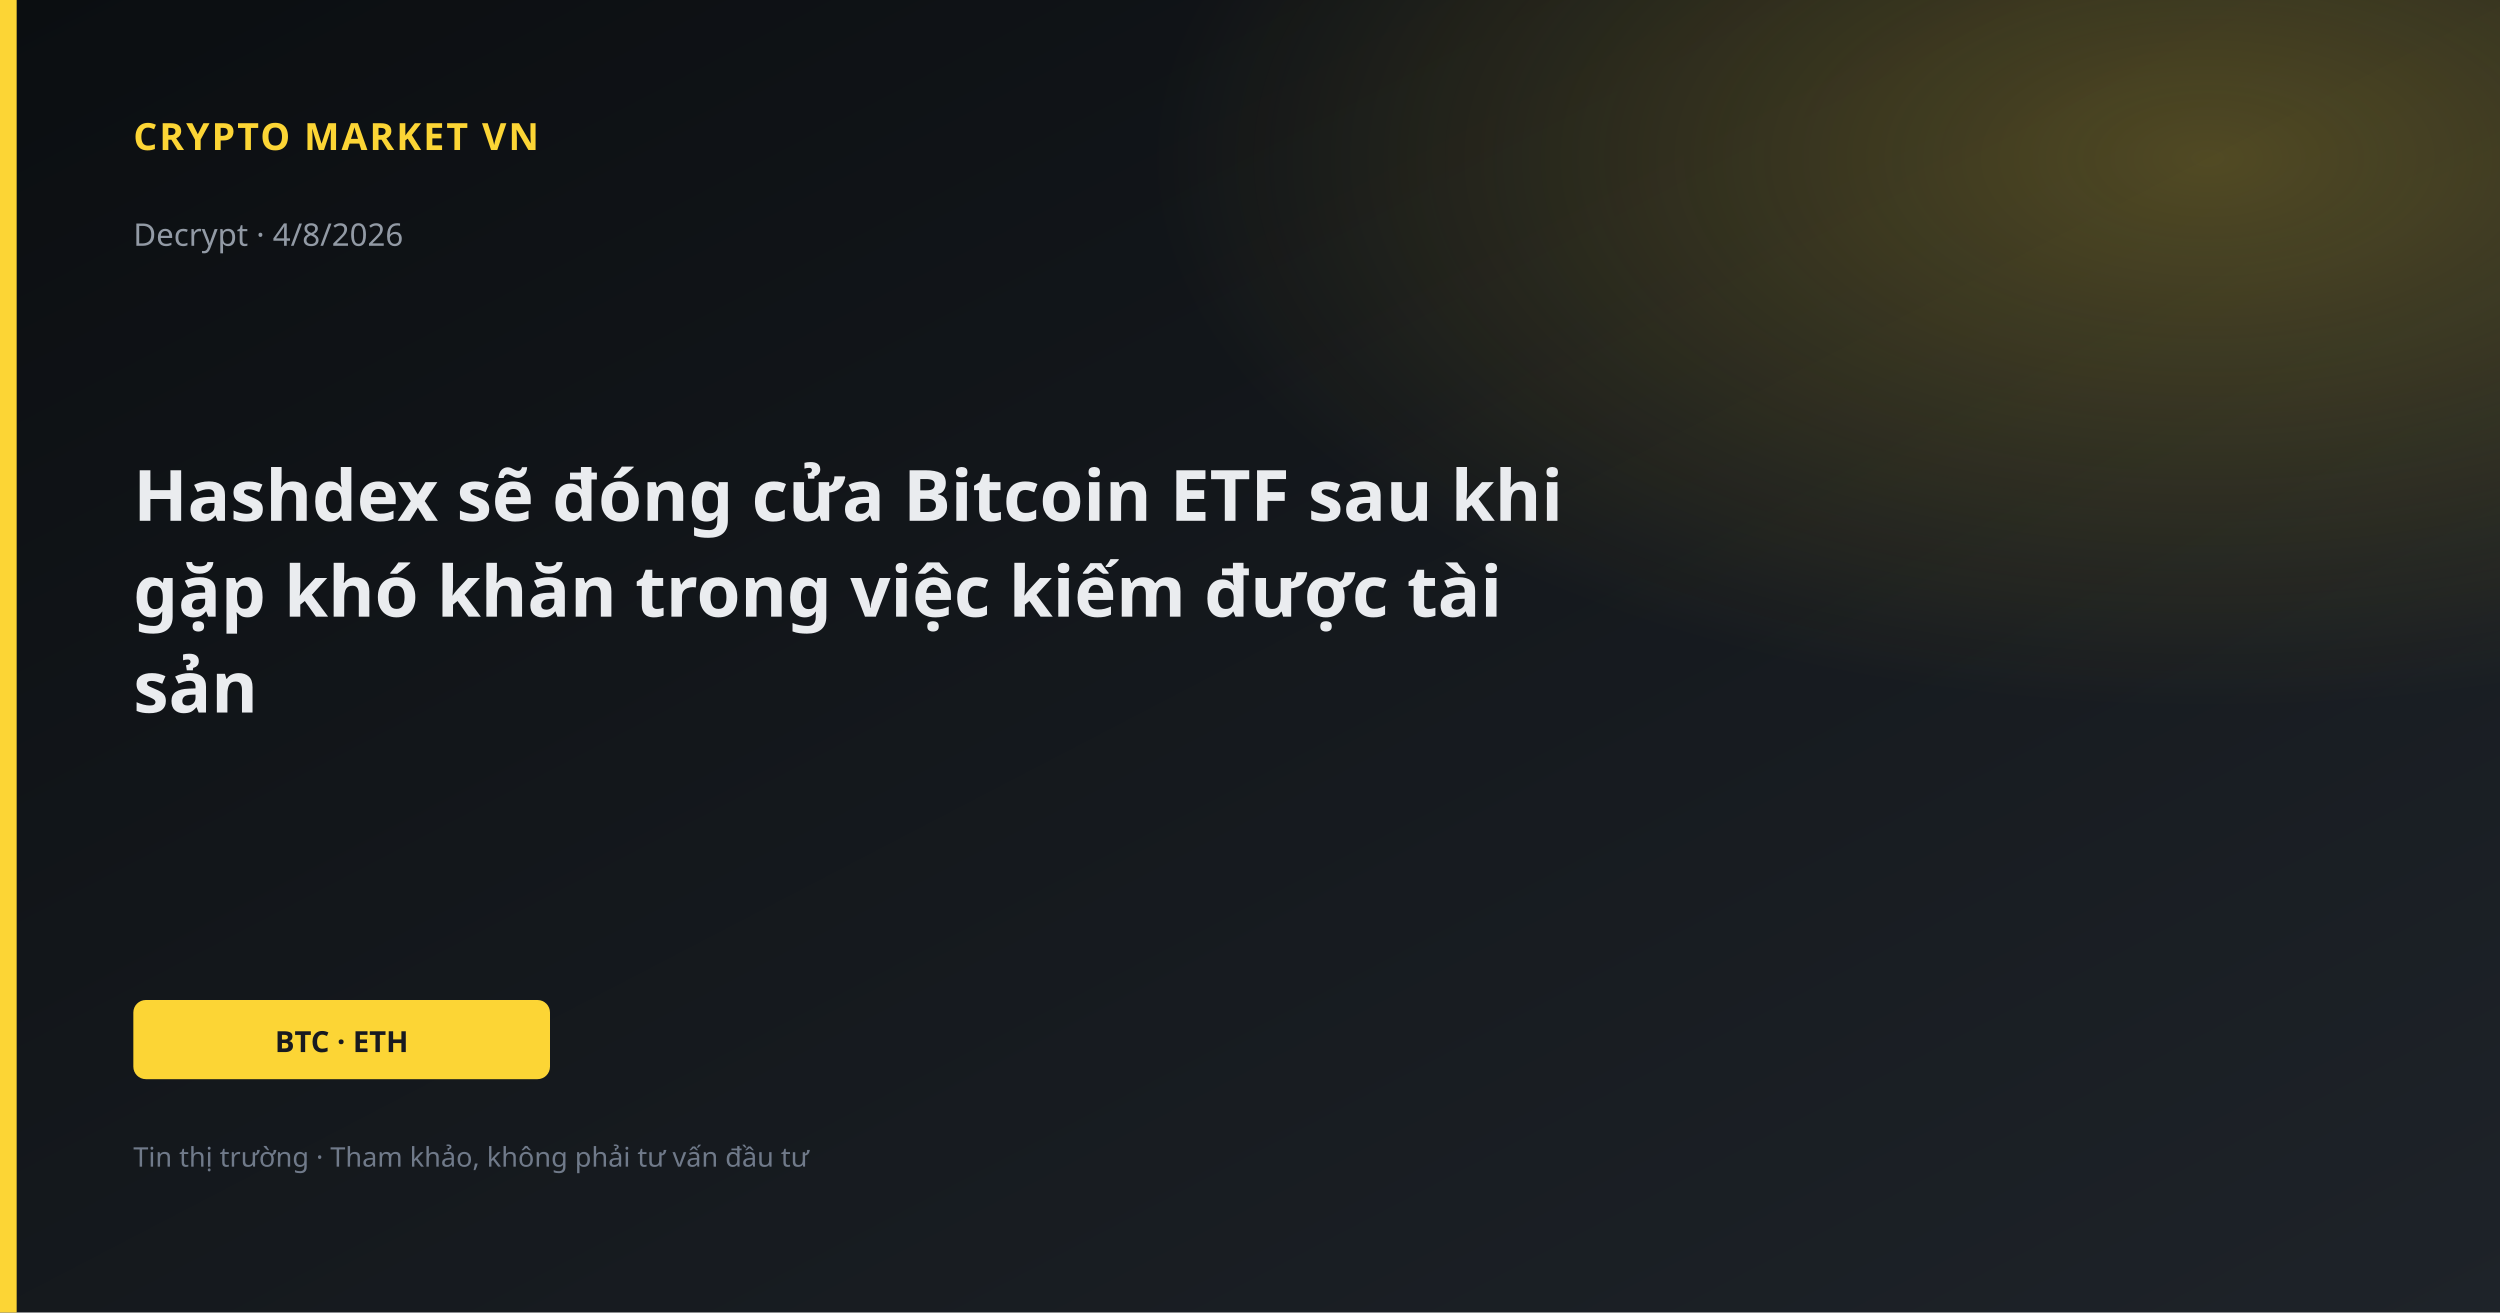
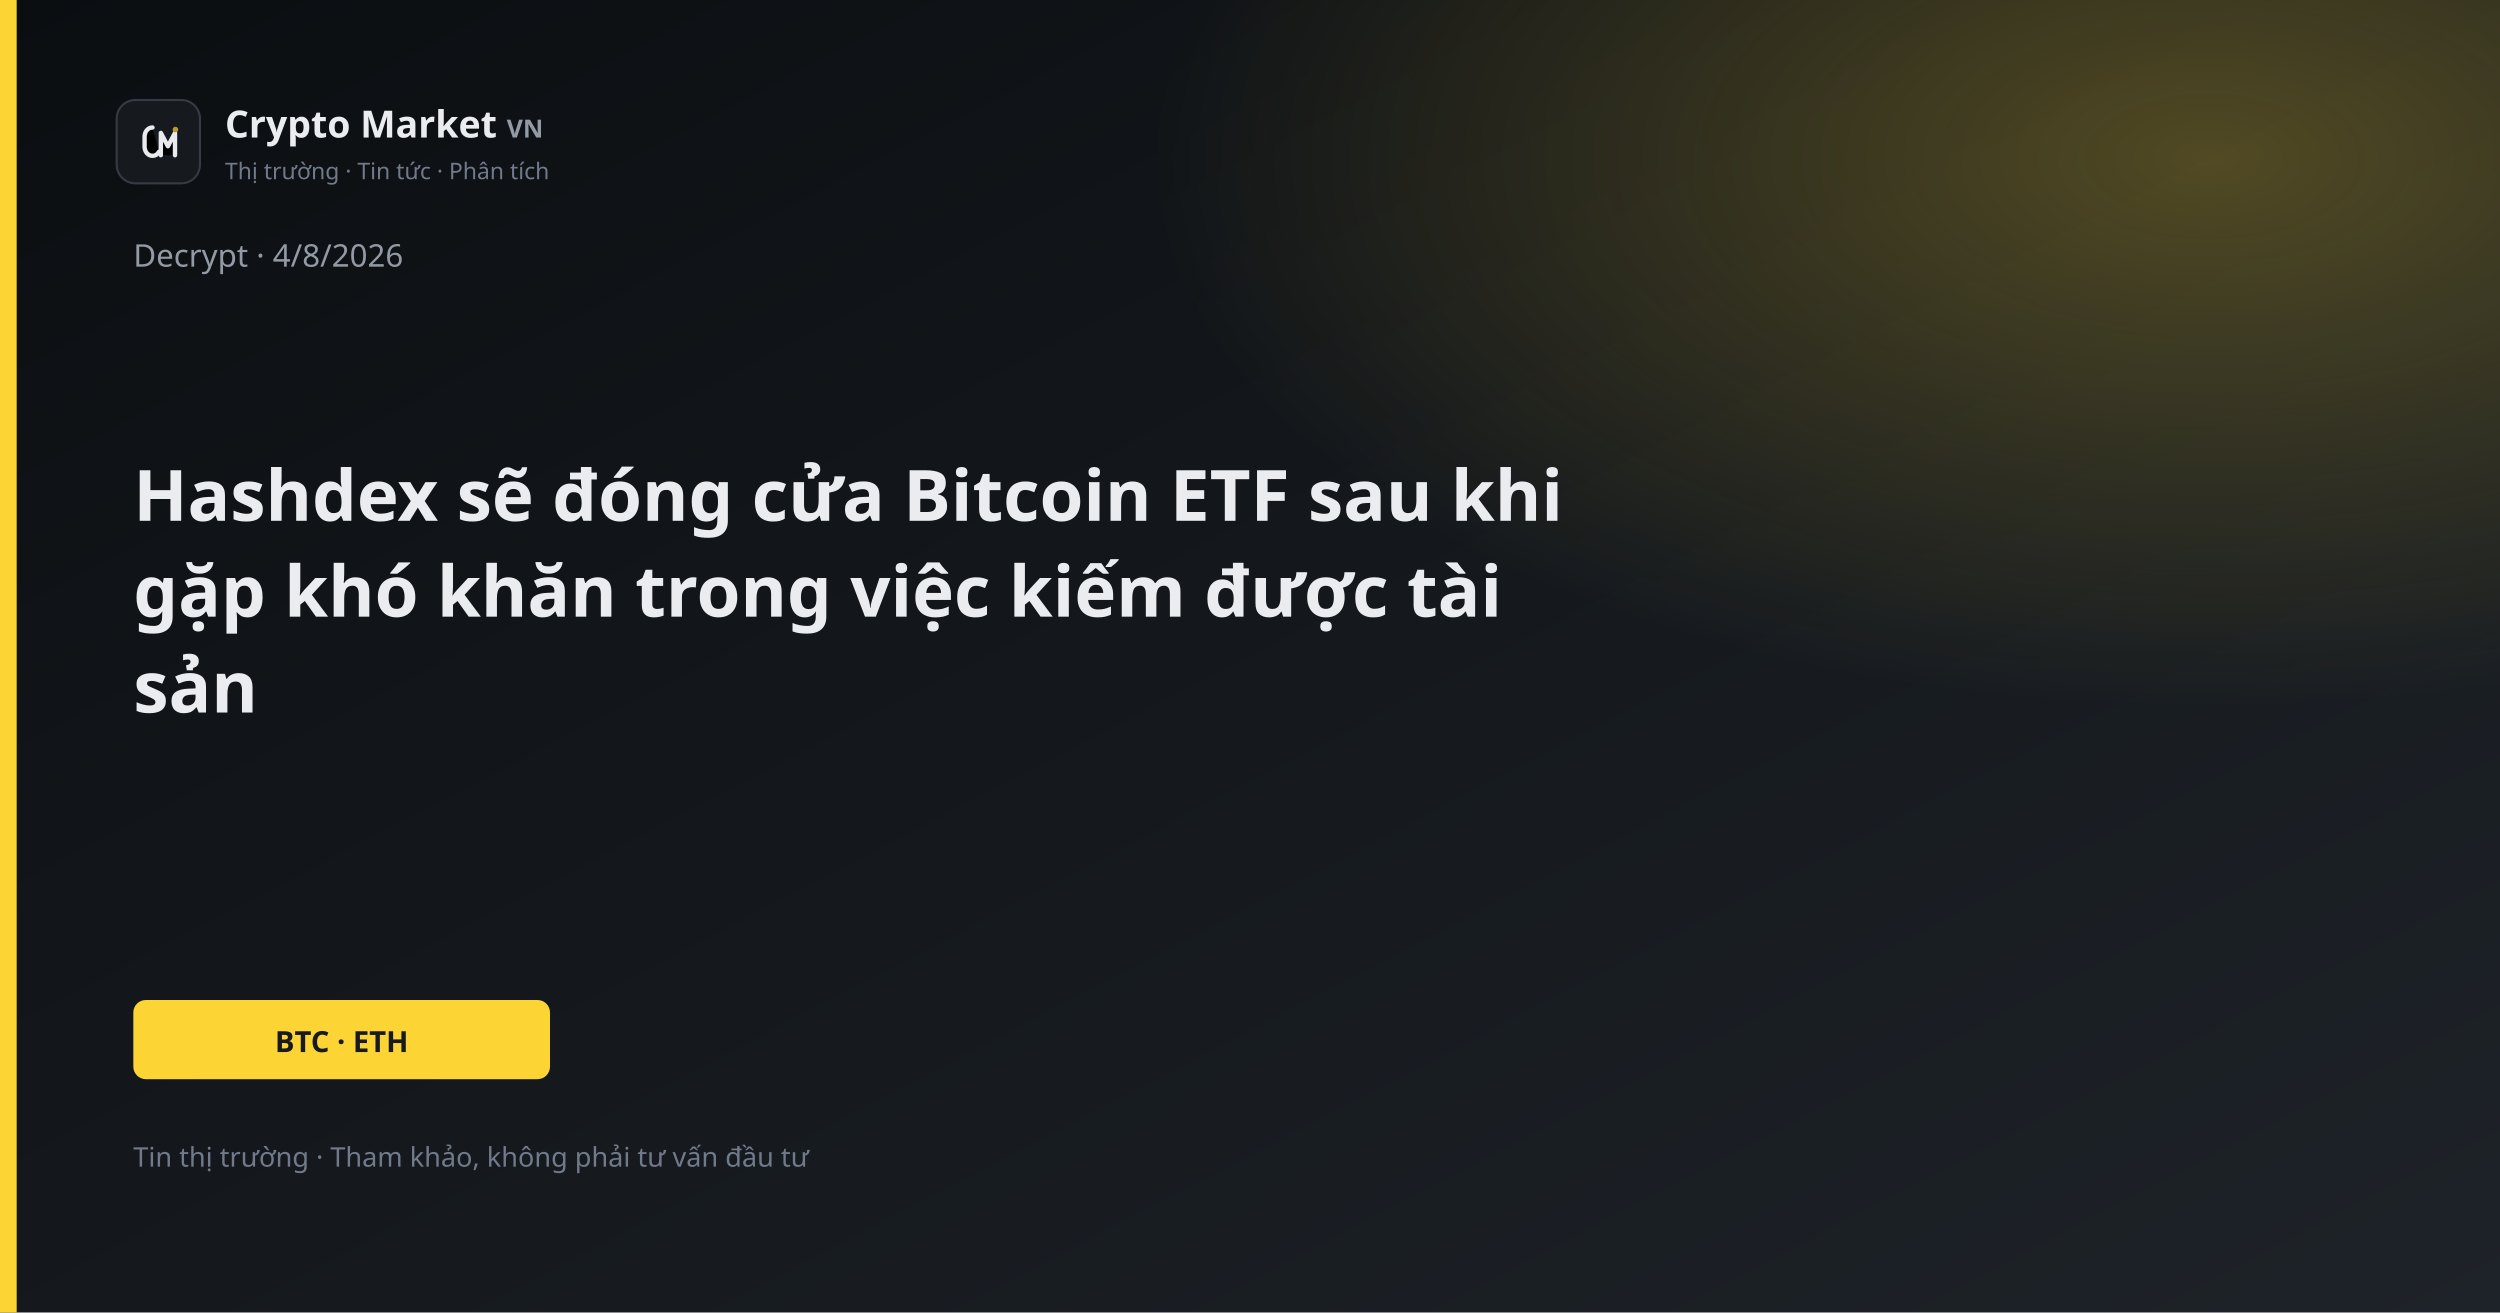
<svg xmlns="http://www.w3.org/2000/svg" width="1200" height="630" viewBox="0 0 1200 630">
  <defs>
    <linearGradient id="bg" x1="0" y1="0" x2="1" y2="1">
      <stop offset="0%" stop-color="#0B0E11" />
      <stop offset="100%" stop-color="#1E2329" />
+     </linearGradient>
+     <linearGradient id="gold" x1="0" y1="0" x2="1" y2="1">
+       <stop stop-color="#FCD535" />
+       <stop offset="1" stop-color="#F0B90B" />
    </linearGradient>
    <radialGradient id="glow" cx="88%" cy="12%" r="42%">
      <stop offset="0%" stop-color="#FCD535" stop-opacity="0.26" />
      <stop offset="100%" stop-color="#FCD535" stop-opacity="0" />
    </radialGradient>
  </defs>
  <rect width="1200" height="630" fill="url(#bg)" />
  <rect width="1200" height="630" fill="url(#glow)" />
  <rect x="0" y="0" width="8" height="630" fill="#FCD535" />
-   <text x="64" y="72" fill="#FCD535" font-family="Segoe UI, system-ui, sans-serif" font-size="18" font-weight="700" letter-spacing="1">CRYPTO MARKET VN</text>
-   <text x="64" y="118" fill="#929AA5" font-family="Segoe UI, system-ui, sans-serif" font-size="15">Decrypt · 4/8/2026</text>
+   <rect x="56" y="48" width="40" height="40" rx="9" fill="#161A1F" stroke="#343B44" />
+   <path d="M73.2 61.2C71.1 61.2 69.4 63.1 69.4 65.6V70.4C69.4 72.9 71.1 74.8 73.2 74.8C74.55 74.8 75.7 74.05 76.25 72.9" stroke="#E8EAED" stroke-width="2.1" stroke-linecap="round" />
+   <path d="M77.2 74.5V63.8L80.6 70.2L84 63.8V74.5" stroke="#E8EAED" stroke-width="2.1" stroke-linecap="round" stroke-linejoin="round" />
+   <circle cx="84.2" cy="62.2" r="1.35" fill="#B89A2E" />
+   <text x="108" y="66" fill="#EAECEF" font-family="Segoe UI, system-ui, sans-serif" font-size="18" font-weight="600">Crypto Market <tspan fill="#929AA5" font-size="12" font-weight="600">VN</tspan>
+   </text>
+   <text x="108" y="86" fill="#707A8A" font-family="Segoe UI, system-ui, sans-serif" font-size="11">Thị trường · Tin tức · Phân tích</text>
+   <text x="64" y="128" fill="#929AA5" font-family="Segoe UI, system-ui, sans-serif" font-size="15">Decrypt · 4/8/2026</text>
  <text x="64" y="250" fill="#EAECEF" font-family="Segoe UI, system-ui, sans-serif" font-size="34" font-weight="700">Hashdex sẽ đóng cửa Bitcoin ETF sau khi</text>
  <text x="64" y="296" fill="#EAECEF" font-family="Segoe UI, system-ui, sans-serif" font-size="34" font-weight="700">gặp khó khăn trong việc kiếm được tài</text>
  <text x="64" y="342" fill="#EAECEF" font-family="Segoe UI, system-ui, sans-serif" font-size="34" font-weight="700">sản</text>
  <rect x="64" y="480" width="200" height="38" rx="6" fill="#FCD535" />
  <text x="164" y="505" text-anchor="middle" fill="#181A20" font-family="Segoe UI, system-ui, sans-serif" font-size="14" font-weight="700">BTC · ETH</text>
  <text x="64" y="560" fill="#707A8A" font-family="Segoe UI, system-ui, sans-serif" font-size="13">Tin thị trường · Tham khảo, không phải tư vấn đầu tư</text>
</svg>
